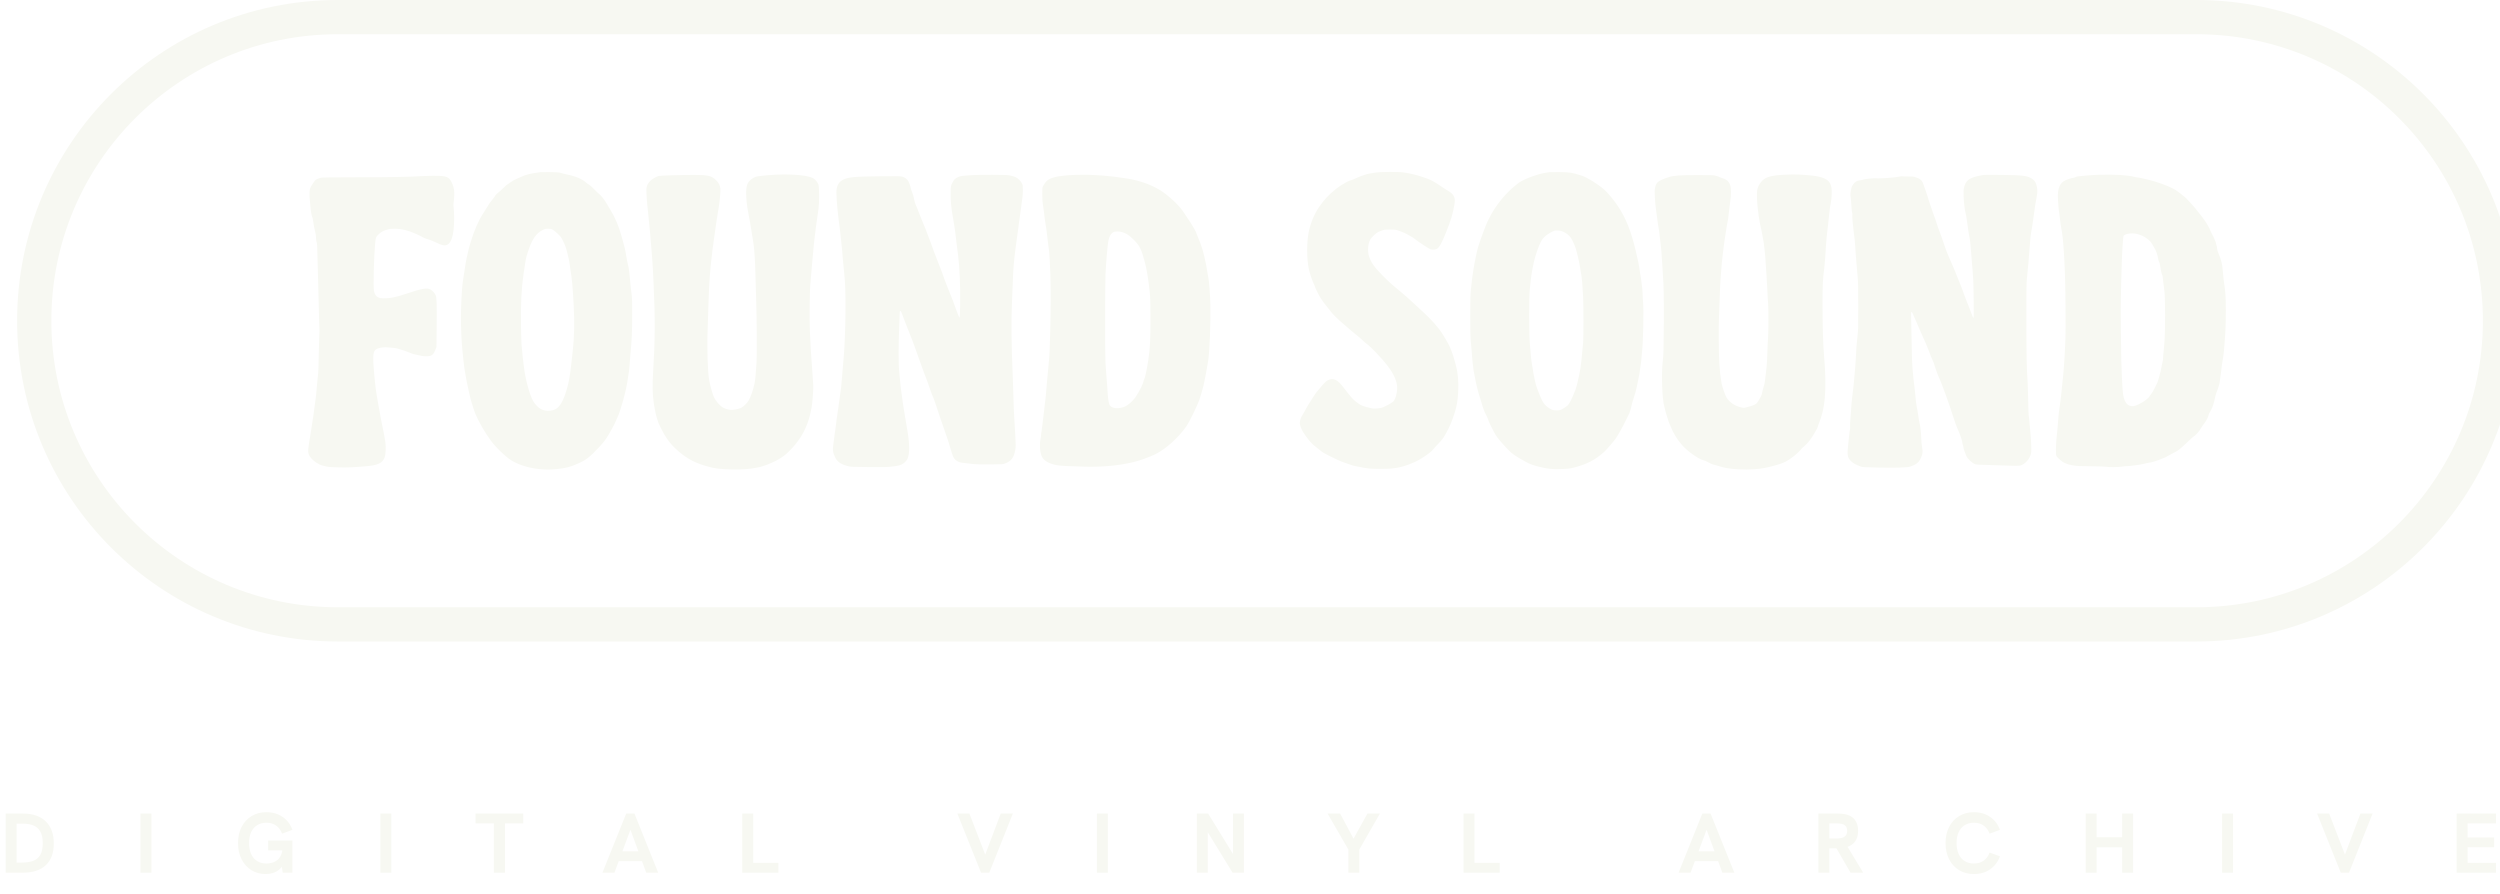
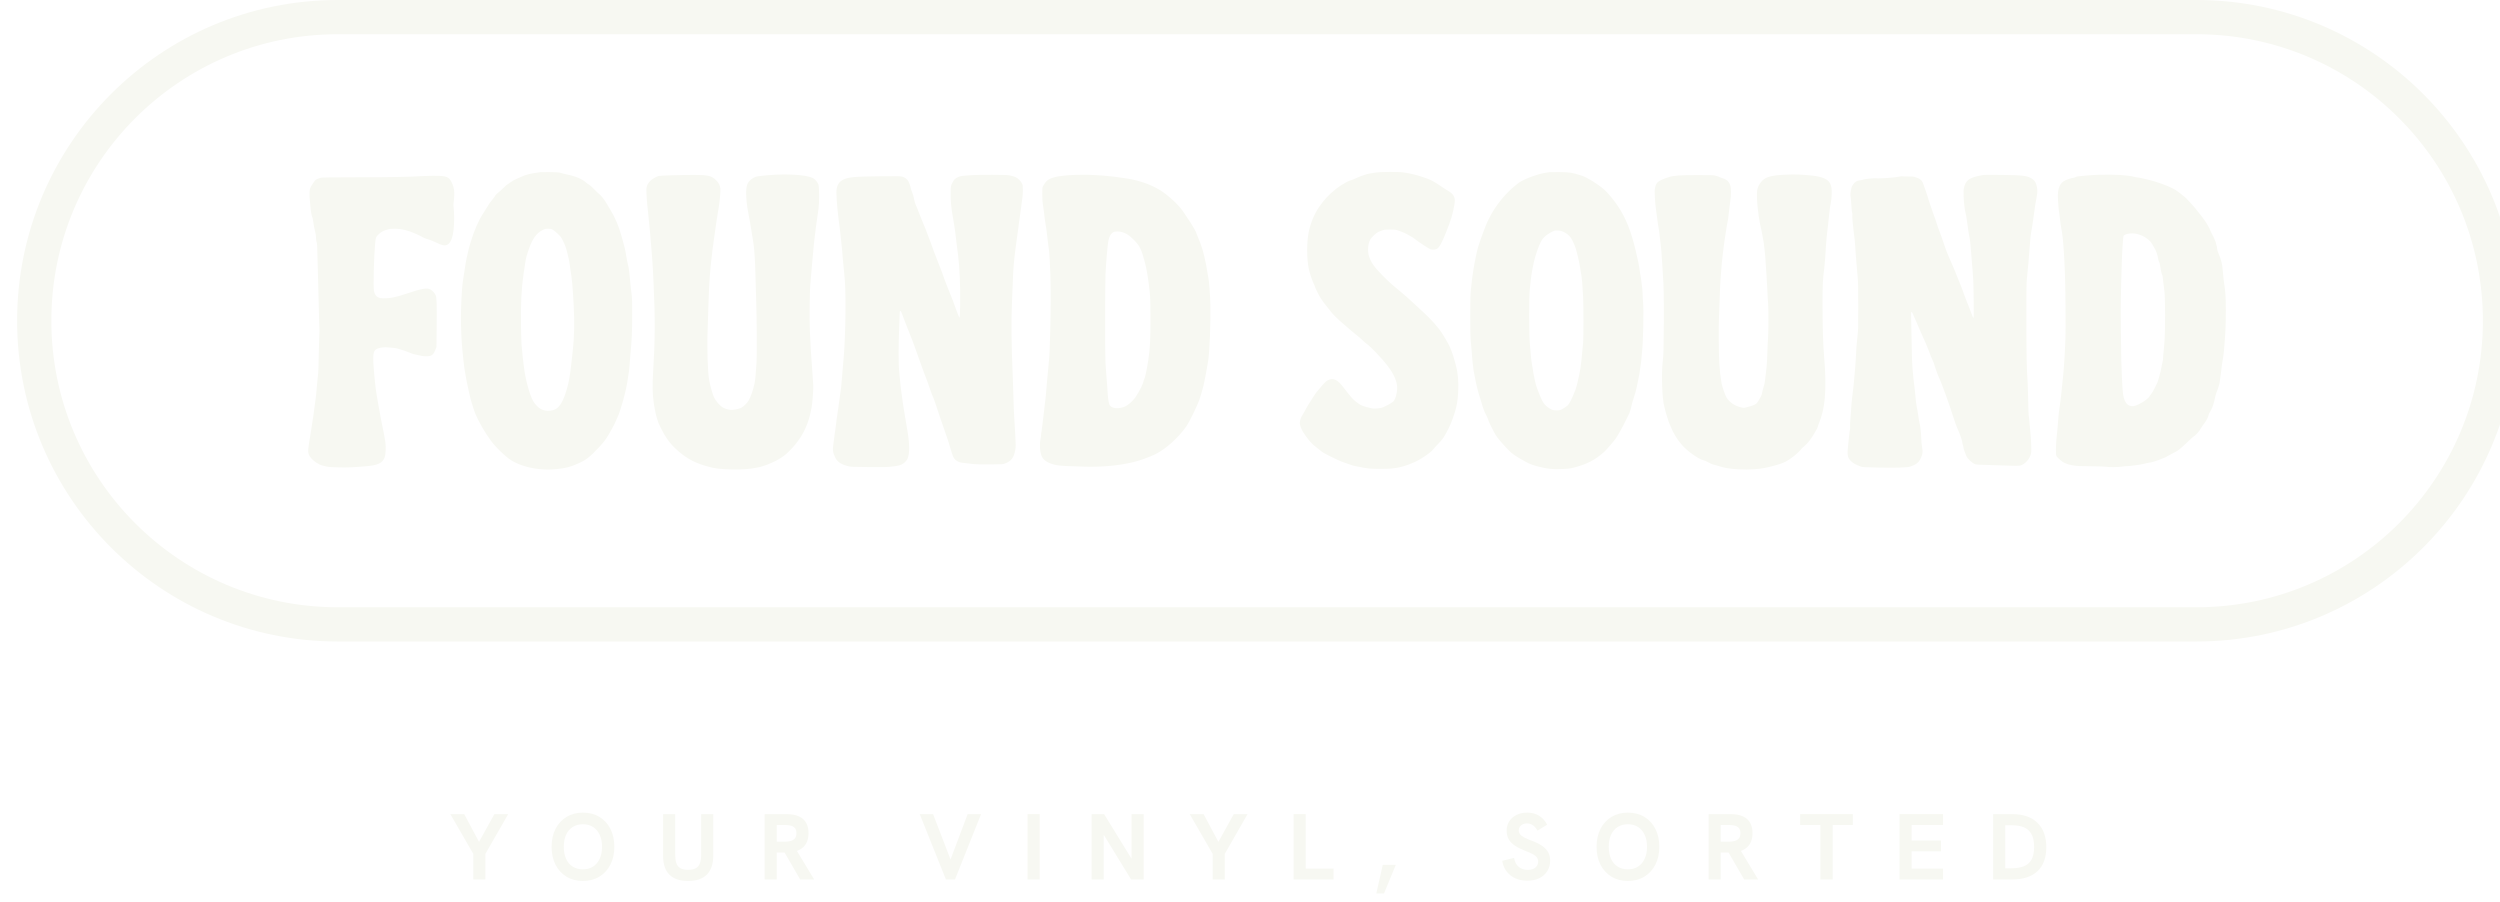
- <svg xmlns="http://www.w3.org/2000/svg" viewBox="0 0 839.82 300.00" role="img" aria-label="Found Sound">
+ <svg xmlns="http://www.w3.org/2000/svg" viewBox="0 0 839.82 303.00" role="img" aria-label="Found Sound">
  <rect x="11.500" y="5.750" width="828.320" height="204.000" rx="102.000" fill="none" stroke="#F7F8F2" stroke-width="11.500" />
  <g fill="#F7F8F2">
    <g transform="translate(103.500,57.750)">
      <g transform="scale(0.116414)">
        <g transform="translate(0,859) scale(0.1,-0.1)">
          <path d="M6705 8584 c-319 -47 -394 -65 -540 -129 -16 -7 -73 -32 -125 -55 -52 -22 -111 -51 -130 -64 -150 -97 -194 -129 -255 -191 -64 -64 -121 -114 -213 -190 -18 -15 -41 -44 -51 -64 -11 -20 -36 -56 -58 -81 -72 -84 -121 -153 -183 -261 -24 -41 -70 -114 -102 -163 -130 -196 -266 -511 -358 -826 -12 -41 -30 -102 -40 -135 -10 -33 -27 -105 -39 -160 -12 -55 -28 -129 -37 -165 -9 -36 -23 -107 -30 -159 -7 -52 -15 -104 -18 -115 -5 -23 -49 -308 -65 -426 -25 -181 -51 -700 -51 -1005 0 -311 17 -706 41 -935 11 -107 24 -238 29 -291 14 -157 40 -330 91 -599 19 -100 29 -145 80 -375 21 -99 61 -246 78 -295 5 -14 21 -65 36 -115 38 -126 69 -202 135 -335 146 -292 334 -582 491 -758 108 -122 290 -294 394 -372 210 -157 544 -272 889 -305 199 -19 290 -19 497 0 250 23 389 58 613 157 233 102 343 187 605 467 138 148 193 219 281 365 74 123 193 347 205 386 4 14 21 52 37 85 38 79 71 163 98 255 12 41 29 95 37 120 30 94 62 209 87 315 15 61 31 126 36 146 15 56 58 305 90 529 5 36 14 135 20 220 6 85 15 200 20 255 42 437 51 644 52 1165 0 316 -4 493 -11 530 -6 30 -18 129 -27 220 -8 91 -19 199 -24 240 -6 41 -14 126 -19 189 -6 63 -15 135 -20 160 -48 208 -51 223 -86 436 -16 97 -36 178 -75 315 -10 36 -30 110 -45 165 -70 262 -189 546 -310 740 -24 39 -69 115 -101 170 -78 136 -166 251 -232 305 -31 25 -72 62 -91 84 -76 82 -184 181 -211 192 -15 7 -45 28 -66 47 -125 112 -318 195 -565 242 -45 8 -86 18 -92 22 -6 3 -45 15 -86 25 -62 16 -121 20 -316 23 -132 2 -253 1 -270 -1z m352 -1660 c28 -15 94 -68 146 -118 87 -83 100 -101 152 -206 65 -131 92 -209 129 -365 15 -61 33 -137 41 -170 7 -33 17 -87 20 -120 3 -33 12 -98 20 -145 50 -293 70 -513 100 -1080 24 -458 15 -926 -25 -1260 -5 -47 -24 -211 -40 -365 -40 -374 -72 -559 -135 -776 -98 -334 -192 -501 -327 -577 -78 -43 -218 -60 -307 -37 -36 9 -87 28 -115 42 -76 39 -183 153 -232 248 -102 196 -221 646 -254 956 -7 63 -14 117 -16 121 -5 8 -38 332 -55 538 -5 63 -12 307 -16 542 -9 628 13 1075 72 1478 14 91 34 230 46 310 23 157 43 236 113 435 101 287 219 450 385 533 77 39 89 42 165 42 67 0 89 -4 133 -26z M13485 8510 c-93 -4 -206 -12 -250 -18 -44 -6 -120 -14 -170 -18 -124 -9 -189 -31 -273 -94 -115 -86 -152 -186 -152 -413 0 -119 29 -409 50 -492 21 -88 112 -613 136 -790 7 -55 18 -120 24 -145 5 -25 14 -103 20 -175 5 -71 14 -186 19 -255 6 -69 15 -312 21 -540 6 -228 15 -539 20 -690 18 -508 24 -1547 11 -1775 -18 -304 -39 -529 -56 -610 -46 -207 -105 -379 -169 -495 -39 -72 -148 -180 -212 -213 -58 -29 -151 -53 -247 -63 -79 -8 -183 14 -270 58 -98 49 -229 199 -282 323 -41 98 -97 295 -129 460 -46 236 -69 959 -46 1490 5 127 14 415 20 640 6 226 15 469 20 540 5 72 14 216 20 320 9 162 32 387 80 795 6 47 17 128 25 180 8 52 23 163 34 245 36 271 40 299 60 420 11 66 27 165 35 220 9 55 23 141 31 190 25 154 48 423 43 496 -7 97 -51 181 -136 260 -126 118 -233 143 -622 142 -398 0 -991 -18 -1028 -31 -82 -27 -181 -86 -234 -137 -78 -76 -112 -148 -116 -246 -5 -87 21 -450 43 -614 8 -60 19 -173 25 -250 6 -77 15 -169 20 -205 6 -36 14 -123 19 -195 15 -205 40 -506 56 -680 8 -88 19 -257 25 -375 6 -118 15 -307 20 -420 47 -953 43 -1648 -15 -2555 -23 -363 -17 -618 19 -870 33 -222 75 -412 117 -520 10 -28 19 -54 19 -58 0 -13 124 -260 165 -327 101 -167 188 -281 302 -391 171 -167 354 -299 531 -385 98 -48 284 -118 357 -135 22 -5 60 -16 85 -24 163 -51 371 -76 691 -82 264 -5 533 14 675 48 45 10 90 19 100 19 11 0 60 14 109 31 50 16 108 36 130 44 22 7 67 27 100 43 33 16 70 33 83 37 43 13 216 115 292 172 92 69 221 198 324 322 255 311 397 632 476 1079 25 144 53 524 47 636 -11 194 -28 446 -37 541 -17 168 -45 654 -61 1030 -6 143 -9 454 -6 725 5 401 10 519 32 760 14 157 32 368 40 470 9 102 22 248 30 325 7 77 17 176 20 220 3 44 12 123 20 175 8 52 16 124 20 160 3 36 12 115 21 175 38 279 56 408 72 510 25 160 24 615 -1 697 -18 60 -95 156 -146 182 -113 59 -294 92 -581 106 -210 10 -255 10 -515 0z M19200 8499 c-324 -19 -378 -26 -443 -57 -90 -42 -120 -72 -168 -170 -43 -87 -43 -87 -47 -240 -7 -254 15 -494 73 -802 13 -69 28 -161 34 -205 6 -44 18 -129 27 -190 8 -60 22 -175 30 -255 8 -80 16 -151 19 -158 3 -7 16 -104 29 -215 47 -386 69 -894 62 -1426 -3 -211 -9 -387 -12 -390 -13 -12 -41 49 -107 233 -38 105 -77 214 -87 241 -38 102 -174 441 -190 475 -10 19 -37 91 -60 160 -46 136 -53 156 -172 460 -136 347 -145 372 -176 465 -17 50 -42 119 -57 155 -15 36 -44 112 -65 170 -52 144 -106 280 -124 315 -8 17 -34 80 -57 140 -43 113 -80 206 -105 262 -8 17 -14 36 -14 42 0 6 -15 42 -34 79 -32 65 -67 179 -81 272 -4 25 -25 89 -46 144 -22 54 -39 106 -39 116 0 32 -47 165 -72 206 -40 62 -91 101 -163 123 -64 20 -83 20 -638 15 -749 -7 -923 -23 -1072 -96 -110 -55 -169 -136 -191 -261 -12 -71 -12 -114 1 -337 9 -140 30 -363 47 -495 17 -132 36 -287 44 -345 7 -58 22 -195 33 -305 11 -110 25 -238 30 -285 6 -47 15 -161 21 -255 6 -93 16 -195 21 -225 5 -30 14 -113 19 -185 5 -71 14 -182 20 -245 17 -192 23 -812 11 -1230 -14 -532 -30 -829 -66 -1195 -8 -82 -21 -244 -30 -360 -8 -115 -19 -239 -24 -275 -5 -36 -21 -150 -35 -255 -14 -104 -32 -235 -40 -290 -50 -340 -74 -515 -86 -629 -6 -54 -13 -102 -15 -106 -3 -5 -10 -55 -16 -112 -5 -56 -19 -159 -30 -228 -29 -176 -17 -265 54 -406 63 -125 167 -193 372 -246 75 -20 115 -21 593 -25 480 -4 525 -3 690 17 183 22 242 39 313 90 43 31 91 84 112 125 68 133 68 428 1 815 -8 47 -21 126 -29 175 -8 50 -25 153 -39 230 -14 77 -30 174 -35 215 -6 41 -22 147 -36 235 -14 88 -32 221 -40 295 -8 74 -17 149 -20 165 -3 17 -17 151 -30 299 -21 229 -25 324 -25 640 0 204 7 515 15 691 8 176 15 361 15 412 0 127 26 137 66 24 25 -69 63 -172 79 -211 7 -19 42 -107 76 -195 34 -88 73 -187 87 -220 36 -85 107 -272 147 -390 19 -55 46 -131 61 -170 14 -38 32 -88 39 -110 8 -22 26 -71 40 -110 14 -38 42 -117 62 -175 20 -58 49 -136 65 -175 16 -38 33 -81 38 -95 5 -14 27 -77 51 -140 23 -63 59 -164 79 -225 36 -106 51 -143 90 -230 10 -22 37 -98 60 -170 59 -184 207 -619 280 -825 34 -96 68 -195 76 -220 7 -25 20 -65 28 -90 7 -25 23 -76 34 -115 78 -263 92 -296 152 -354 22 -21 65 -48 97 -60 55 -21 91 -26 428 -62 80 -8 240 -12 479 -10 351 3 361 3 423 26 188 71 260 167 300 400 16 94 15 119 -1 430 -9 182 -23 418 -31 525 -8 107 -17 330 -20 495 -3 165 -13 449 -20 630 -42 944 -48 1645 -22 2220 9 187 19 439 23 560 8 312 33 607 77 940 9 66 24 176 33 245 17 138 28 213 72 530 17 118 33 240 37 270 3 30 12 98 20 150 42 283 49 357 50 490 0 139 -1 147 -28 202 -33 67 -117 148 -185 179 -26 11 -87 30 -137 42 -84 19 -120 21 -510 23 -231 1 -485 -2 -565 -7z M22110 8503 c-196 -5 -450 -33 -550 -60 -201 -54 -265 -103 -353 -266 -21 -40 -22 -53 -21 -242 1 -141 6 -224 17 -280 9 -44 21 -129 27 -190 13 -131 35 -300 55 -410 17 -90 42 -283 55 -425 6 -52 14 -122 19 -155 5 -33 12 -78 15 -100 16 -108 38 -465 46 -770 13 -474 12 -921 -5 -1620 -13 -560 -21 -713 -46 -940 -5 -49 -14 -144 -19 -210 -6 -66 -17 -185 -25 -265 -7 -80 -17 -185 -20 -235 -7 -117 -31 -350 -51 -494 -23 -178 -54 -436 -64 -546 -5 -55 -16 -136 -24 -180 -9 -44 -16 -99 -16 -123 0 -24 -7 -78 -16 -120 -33 -158 -14 -391 42 -502 57 -115 202 -198 416 -240 108 -22 350 -35 838 -46 510 -11 965 32 1384 132 185 44 467 145 627 224 310 153 661 468 904 810 79 112 307 578 376 770 28 76 105 344 117 405 6 28 22 104 36 170 22 104 41 207 97 535 43 257 77 1101 65 1646 -5 248 -43 735 -61 782 -3 7 -9 43 -15 80 -53 349 -135 699 -205 872 -15 36 -41 106 -60 155 -18 50 -40 104 -49 120 -9 17 -16 36 -16 43 0 20 -88 180 -165 297 -207 318 -250 378 -333 471 -143 161 -343 334 -515 448 -88 58 -277 153 -397 199 -179 69 -431 136 -565 152 -27 3 -88 12 -135 20 -134 23 -392 54 -545 66 -356 27 -520 31 -865 22z m1392 -1654 c103 -35 170 -74 258 -156 206 -188 267 -289 345 -568 8 -27 26 -90 40 -140 39 -139 83 -382 115 -640 43 -349 44 -356 47 -880 5 -666 -11 -986 -63 -1310 -52 -323 -89 -494 -120 -553 -7 -15 -14 -35 -14 -45 0 -17 -31 -99 -72 -187 -31 -66 -137 -249 -172 -295 -77 -104 -207 -217 -291 -254 -159 -70 -345 -65 -421 11 -28 28 -37 48 -53 123 -11 50 -22 149 -26 220 -3 72 -13 202 -20 290 -8 88 -19 232 -25 320 -6 88 -15 223 -21 300 -14 181 -13 2262 1 2550 12 233 28 471 35 525 3 19 12 114 19 210 24 292 64 409 165 477 47 32 183 33 273 2z M3285 8469 c-297 -22 -852 -32 -1825 -34 -756 -1 -1074 -5 -1095 -13 -16 -6 -50 -18 -74 -27 -24 -9 -52 -20 -62 -26 -33 -17 -156 -201 -173 -258 -18 -63 -21 -201 -6 -330 6 -47 14 -144 19 -216 9 -118 36 -258 59 -302 5 -10 12 -47 16 -83 10 -91 43 -263 65 -340 12 -41 19 -95 19 -145 0 -53 6 -95 17 -125 15 -39 19 -102 26 -455 4 -225 13 -540 19 -700 6 -159 15 -515 20 -790 5 -275 13 -517 16 -539 4 -21 2 -138 -5 -260 -6 -121 -13 -390 -16 -596 -2 -206 -9 -404 -14 -440 -6 -36 -19 -175 -31 -310 -28 -331 -37 -425 -50 -490 -6 -30 -17 -113 -25 -185 -8 -71 -21 -175 -30 -230 -26 -165 -43 -273 -65 -420 -12 -77 -27 -176 -35 -220 -20 -111 -45 -278 -52 -352 -10 -104 19 -184 96 -266 49 -53 157 -137 177 -137 6 0 17 -6 23 -14 17 -20 112 -52 226 -76 82 -17 148 -22 365 -27 260 -5 377 0 768 32 361 30 486 89 553 263 27 72 38 292 20 428 -12 88 -66 375 -96 509 -9 39 -23 108 -31 155 -26 153 -52 294 -63 345 -6 28 -20 106 -31 175 -12 69 -27 161 -35 205 -8 44 -19 123 -25 175 -6 52 -15 129 -20 170 -5 41 -14 136 -20 210 -6 74 -15 182 -20 240 -6 58 -10 164 -10 235 1 160 20 222 85 267 47 33 165 58 270 58 71 0 321 -26 336 -35 4 -3 40 -14 81 -25 88 -23 159 -48 253 -87 96 -41 158 -60 240 -73 39 -7 93 -18 120 -26 66 -19 222 -20 266 -1 65 27 96 63 135 160 l38 92 6 540 c7 701 1 894 -28 956 -28 61 -94 133 -149 165 -96 57 -252 30 -693 -119 -204 -68 -242 -79 -394 -111 -107 -23 -286 -31 -360 -17 -102 19 -161 85 -186 209 -23 114 -1 996 35 1375 16 169 23 185 112 267 66 61 128 94 236 126 67 20 102 24 213 24 196 0 401 -49 609 -145 133 -61 152 -70 209 -103 33 -18 94 -42 135 -54 42 -11 93 -29 113 -39 21 -11 42 -19 48 -19 6 0 51 -20 100 -45 100 -49 177 -75 227 -75 186 0 278 262 277 785 0 116 -6 248 -13 295 -9 66 -10 103 -1 165 19 131 23 293 10 370 -17 98 -60 208 -110 276 -72 99 -160 119 -500 117 -118 -1 -260 -5 -315 -9z" />
        </g>
      </g>
      <g transform="translate(333.143,0) scale(0.117647)">
        <g transform="translate(0,850) scale(0.1,-0.1)">
          <path d="M2120 8474 c-85 -12 -180 -30 -210 -39 -141 -43 -210 -69 -306 -115 -56 -27 -122 -54 -146 -59 -43 -10 -169 -71 -199 -97 -8 -8 -19 -14 -24 -14 -12 0 -144 -88 -200 -134 -221 -179 -333 -300 -484 -518 -135 -194 -246 -462 -296 -710 -62 -311 -60 -774 4 -1068 24 -111 95 -325 138 -412 18 -38 33 -71 33 -75 0 -17 54 -139 85 -192 19 -33 35 -63 35 -68 0 -9 93 -152 130 -201 11 -15 60 -76 108 -136 48 -60 97 -122 110 -140 32 -44 183 -197 239 -243 26 -21 115 -98 198 -172 82 -73 206 -177 275 -231 69 -54 152 -126 185 -160 33 -34 85 -79 116 -100 105 -73 442 -425 587 -616 190 -247 282 -458 282 -643 0 -152 -53 -333 -114 -390 -49 -45 -266 -161 -328 -176 -89 -20 -224 -28 -278 -17 -262 57 -322 83 -463 195 -87 69 -148 140 -356 411 -168 219 -290 274 -438 198 -46 -24 -80 -53 -140 -121 -184 -211 -196 -226 -294 -381 -37 -58 -90 -141 -118 -185 -28 -44 -73 -123 -99 -175 -27 -52 -63 -115 -80 -139 -39 -53 -72 -155 -72 -221 0 -61 37 -162 92 -255 96 -158 249 -343 332 -400 24 -16 87 -66 139 -111 83 -70 125 -95 319 -192 123 -61 266 -127 318 -147 144 -54 360 -125 382 -125 11 0 58 -9 106 -20 214 -48 337 -60 608 -60 143 1 288 5 324 10 36 5 99 14 140 20 208 30 495 137 690 255 179 108 321 217 366 280 16 22 74 87 130 145 123 128 144 157 220 290 110 195 183 367 263 625 53 172 78 319 92 555 18 286 -5 555 -65 780 -70 258 -83 299 -132 425 -50 131 -101 227 -244 458 -119 191 -323 423 -569 646 -47 42 -155 141 -240 221 -188 176 -287 263 -407 361 -229 187 -331 279 -495 445 -247 251 -335 375 -394 558 -47 147 -29 363 41 482 32 54 160 177 215 204 22 12 75 34 118 48 69 25 89 27 226 27 132 0 159 -3 220 -24 149 -50 228 -85 331 -147 59 -35 110 -64 112 -64 2 0 22 -15 45 -34 104 -83 398 -278 446 -294 50 -18 130 -14 177 7 73 33 147 164 277 492 137 347 181 493 228 757 24 140 22 188 -15 260 -31 62 -80 105 -191 170 -50 29 -148 93 -220 143 -127 87 -264 162 -355 191 -25 8 -85 29 -135 46 -155 53 -345 100 -495 121 -123 18 -189 21 -435 20 -248 -1 -313 -5 -445 -25z M7135 8494 c-126 -18 -231 -38 -290 -55 -284 -84 -508 -181 -621 -271 -125 -100 -156 -126 -229 -196 -170 -163 -317 -343 -451 -552 -74 -114 -202 -362 -231 -445 -12 -33 -40 -107 -63 -165 -37 -92 -91 -247 -159 -455 -11 -33 -27 -96 -36 -140 -10 -44 -26 -120 -36 -170 -26 -122 -57 -294 -69 -385 -6 -41 -17 -118 -25 -170 -8 -52 -25 -196 -37 -320 -19 -203 -21 -282 -21 -800 0 -366 4 -609 12 -670 6 -52 15 -160 21 -240 5 -80 14 -192 20 -250 6 -58 14 -152 20 -210 5 -58 16 -139 24 -180 37 -190 49 -250 61 -315 20 -110 81 -342 122 -460 14 -38 30 -92 37 -120 37 -139 89 -284 121 -335 26 -41 85 -181 85 -202 0 -11 109 -233 148 -303 9 -16 35 -61 56 -100 39 -69 186 -242 361 -424 111 -115 226 -193 508 -345 100 -54 173 -82 299 -117 282 -78 474 -98 771 -81 174 10 206 15 337 51 350 96 568 212 821 437 57 51 243 265 320 368 63 85 199 328 303 541 49 99 92 187 96 195 13 28 60 187 60 207 0 11 9 48 20 84 109 343 103 322 160 599 56 274 59 287 65 360 4 36 13 99 20 140 8 41 17 120 20 175 4 55 11 134 16 175 34 270 53 1245 29 1450 -5 47 -10 130 -10 185 -1 55 -5 132 -10 170 -5 39 -16 131 -25 205 -8 74 -18 142 -21 150 -3 8 -11 57 -19 110 -36 248 -54 340 -126 640 -133 555 -272 905 -497 1250 -112 171 -299 398 -403 488 -182 158 -486 346 -639 395 -272 88 -339 99 -635 102 -137 2 -263 1 -280 -1z m381 -1699 c93 -44 169 -102 214 -163 69 -95 158 -310 181 -437 5 -27 21 -90 35 -140 14 -49 39 -173 55 -275 17 -102 37 -225 45 -275 13 -83 20 -170 44 -590 12 -202 12 -1166 0 -1285 -16 -162 -39 -400 -49 -513 -14 -144 -38 -304 -61 -402 -10 -44 -33 -145 -50 -225 -18 -80 -45 -176 -60 -215 -77 -192 -121 -290 -165 -363 -44 -73 -55 -85 -141 -141 -108 -72 -134 -81 -229 -81 -92 0 -136 13 -215 64 -133 86 -187 164 -283 404 -110 271 -137 388 -221 932 -8 52 -18 145 -21 205 -4 61 -13 171 -22 245 -30 266 -33 1417 -4 1625 6 44 16 136 21 204 16 192 85 558 135 716 13 39 30 95 40 125 39 125 105 281 147 346 68 106 214 212 368 268 8 3 51 4 96 2 61 -3 94 -10 140 -31z M13820 8419 c-265 -11 -442 -48 -542 -111 -108 -68 -196 -202 -219 -335 -12 -71 -7 -300 11 -463 21 -196 50 -399 64 -455 9 -32 16 -69 16 -80 0 -12 6 -41 14 -66 8 -24 26 -111 40 -194 14 -82 33 -188 42 -234 8 -46 19 -134 24 -195 6 -61 14 -151 20 -201 5 -49 12 -155 15 -235 4 -80 13 -215 21 -300 7 -85 18 -274 24 -420 5 -146 15 -312 21 -370 14 -135 13 -850 -1 -1000 -6 -63 -15 -252 -19 -420 -5 -168 -16 -361 -25 -430 -8 -69 -20 -170 -26 -225 -18 -169 -29 -238 -50 -300 -23 -71 -60 -218 -60 -241 0 -18 -89 -179 -129 -232 -39 -53 -100 -80 -304 -133 -74 -20 -80 -20 -150 -4 -184 41 -328 137 -421 280 -38 58 -129 320 -144 415 -37 228 -47 310 -64 565 -16 252 -22 1067 -9 1315 6 113 16 367 21 565 6 198 15 412 21 475 5 63 14 183 19 265 18 293 83 823 140 1160 11 61 22 135 26 165 4 30 11 66 16 80 10 27 27 153 58 445 11 105 25 210 31 235 6 24 10 105 10 180 1 148 -15 217 -68 292 -29 43 -105 90 -173 108 -25 7 -63 21 -85 33 -22 11 -71 28 -110 38 -63 17 -116 19 -505 19 -520 0 -696 -13 -840 -61 -298 -99 -356 -145 -386 -301 -14 -73 -15 -109 -5 -288 7 -113 19 -248 27 -300 14 -94 31 -218 59 -441 8 -64 18 -127 23 -140 5 -13 12 -62 16 -109 4 -47 13 -130 21 -185 27 -185 55 -508 65 -735 5 -124 14 -273 20 -332 20 -203 28 -675 24 -1323 -4 -744 -9 -929 -29 -1087 -46 -357 -20 -1113 45 -1317 11 -35 20 -71 20 -79 0 -9 9 -43 19 -76 10 -34 29 -95 41 -136 31 -103 69 -212 80 -225 4 -5 19 -39 33 -75 26 -68 61 -138 102 -205 13 -22 31 -52 40 -67 31 -56 98 -146 172 -231 147 -170 468 -398 608 -430 33 -8 83 -28 111 -45 75 -44 142 -73 204 -87 30 -7 69 -18 85 -23 61 -21 172 -51 245 -66 179 -37 533 -54 785 -37 232 15 372 41 640 117 234 67 309 104 495 245 80 60 230 203 230 219 0 5 31 34 70 65 121 97 223 234 367 493 17 31 32 65 32 76 1 10 12 44 25 75 94 220 154 475 176 741 29 353 22 722 -24 1255 -25 290 -38 736 -40 1360 -1 619 6 781 49 1095 14 102 38 424 50 665 5 110 19 246 60 590 9 72 20 175 25 230 18 184 41 349 56 405 9 31 18 122 21 210 6 163 -4 233 -44 318 -59 124 -227 197 -523 228 -323 33 -479 38 -800 23z M22845 8419 c-143 -5 -303 -14 -355 -20 -52 -6 -140 -15 -195 -18 -75 -5 -111 -12 -143 -29 -23 -12 -54 -22 -68 -22 -37 0 -155 -37 -224 -71 -83 -40 -125 -81 -161 -157 -49 -104 -62 -210 -49 -417 13 -205 27 -346 39 -394 5 -20 12 -76 16 -126 6 -84 23 -200 60 -405 31 -165 65 -666 84 -1215 16 -466 23 -1577 12 -1815 -6 -118 -16 -325 -21 -460 -6 -135 -18 -312 -26 -395 -8 -82 -19 -199 -25 -260 -5 -60 -11 -121 -14 -135 -2 -14 -12 -104 -20 -200 -16 -181 -44 -405 -70 -570 -9 -52 -20 -156 -25 -230 -10 -155 -34 -413 -55 -608 -8 -74 -15 -208 -15 -298 0 -161 1 -165 26 -204 28 -42 166 -157 212 -176 103 -44 137 -54 217 -68 157 -26 192 -28 570 -32 214 -1 387 -7 410 -13 60 -16 346 -13 450 4 50 8 122 15 160 15 39 0 89 5 112 10 23 5 90 14 150 19 59 6 153 22 208 37 55 14 116 28 135 29 81 7 240 57 385 120 17 7 45 18 63 24 18 6 70 33 115 60 45 27 121 67 168 90 105 50 171 102 366 289 84 80 160 151 171 156 65 37 178 160 218 238 20 38 70 113 113 166 44 56 99 162 107 207 3 22 21 65 39 95 66 110 87 166 126 318 21 86 39 162 39 170 0 8 11 40 24 71 50 121 95 271 96 321 0 19 7 71 15 115 9 44 20 130 25 190 12 126 20 182 50 350 11 66 25 176 30 245 5 69 14 179 19 245 23 263 33 546 32 875 -1 424 -7 508 -61 875 -5 33 -16 146 -25 252 -10 129 -22 211 -35 249 -11 31 -20 64 -20 73 0 9 -16 55 -36 101 -50 118 -74 195 -74 240 0 21 -7 54 -15 73 -8 20 -15 47 -15 60 0 12 -9 40 -20 62 -11 21 -25 54 -31 74 -6 20 -15 41 -19 46 -12 15 -100 190 -100 199 0 20 -84 172 -140 251 -90 129 -108 152 -170 225 -31 36 -64 78 -74 94 -10 16 -31 43 -47 60 -15 17 -74 83 -131 147 -92 105 -152 161 -236 224 -15 11 -59 45 -97 76 -106 84 -234 148 -480 239 -142 52 -296 98 -420 125 -44 10 -116 26 -159 36 -44 11 -93 19 -108 19 -16 0 -63 9 -106 20 -191 49 -560 71 -977 59z m1113 -1705 c121 -37 241 -109 325 -198 28 -29 72 -101 143 -231 37 -68 67 -166 84 -273 5 -29 16 -65 25 -79 9 -14 21 -49 25 -77 5 -28 16 -95 25 -150 9 -54 23 -113 32 -130 17 -32 24 -76 43 -261 6 -60 18 -162 28 -225 25 -166 25 -1180 1 -1440 -10 -96 -17 -188 -17 -205 1 -16 -4 -64 -10 -105 -6 -41 -12 -104 -12 -140 0 -36 -5 -81 -10 -100 -6 -19 -17 -71 -25 -115 -34 -184 -33 -180 -91 -385 -15 -52 -30 -102 -35 -110 -4 -8 -37 -76 -73 -150 -38 -80 -84 -157 -110 -188 -25 -30 -46 -57 -46 -62 0 -15 -79 -88 -141 -131 -99 -68 -247 -138 -305 -145 -119 -15 -201 35 -256 153 -50 111 -63 208 -84 668 -19 424 -20 450 -29 1340 -8 708 -5 910 25 1928 11 354 38 756 53 775 22 28 94 55 167 62 102 10 170 3 268 -26z M19540 8414 c-132 -18 -258 -48 -335 -79 -138 -56 -197 -124 -236 -272 -18 -70 -20 -97 -15 -248 7 -194 28 -374 56 -490 11 -45 25 -114 30 -155 34 -252 42 -307 59 -420 11 -69 24 -138 30 -155 5 -16 14 -95 21 -175 6 -80 15 -188 20 -240 5 -52 14 -169 20 -260 6 -91 15 -199 21 -240 5 -41 14 -167 19 -280 11 -239 19 -1070 10 -1070 -12 0 -44 66 -75 159 -18 53 -52 141 -75 196 -23 55 -58 143 -77 195 -20 52 -47 124 -60 160 -14 36 -31 85 -39 110 -8 25 -18 54 -24 65 -5 11 -34 81 -64 155 -30 74 -69 171 -86 215 -18 44 -40 100 -50 125 -10 25 -57 135 -106 245 -127 291 -130 299 -270 715 -31 90 -64 180 -74 200 -10 19 -32 84 -49 143 -17 60 -38 125 -47 145 -23 54 -90 242 -125 352 -17 52 -36 109 -43 125 -7 17 -17 46 -21 65 -11 55 -145 450 -167 495 -40 80 -85 113 -209 154 -58 19 -86 22 -205 20 -77 -2 -153 1 -171 5 -20 5 -51 2 -85 -8 -91 -26 -565 -61 -662 -48 -61 7 -316 -18 -356 -35 -19 -9 -67 -19 -106 -23 -88 -8 -145 -44 -201 -128 -32 -47 -43 -77 -57 -154 -11 -55 -16 -116 -13 -144 3 -27 10 -92 16 -144 6 -52 13 -148 16 -214 3 -65 10 -127 16 -139 7 -11 9 -43 6 -72 -6 -55 11 -258 37 -460 31 -232 36 -281 46 -450 6 -93 15 -222 20 -285 6 -63 14 -171 20 -240 5 -69 18 -208 27 -310 15 -155 18 -294 18 -865 0 -646 -1 -689 -22 -855 -22 -167 -38 -390 -49 -660 -2 -69 -9 -161 -14 -205 -5 -44 -14 -147 -20 -230 -13 -179 -45 -483 -65 -615 -14 -96 -32 -308 -40 -480 -2 -52 -9 -142 -16 -200 -6 -58 -9 -138 -6 -179 3 -44 1 -83 -5 -94 -5 -10 -16 -89 -24 -176 -8 -86 -19 -190 -24 -231 -6 -41 -13 -127 -17 -191 -7 -139 7 -196 65 -265 45 -55 131 -116 203 -144 30 -12 77 -31 104 -42 46 -19 82 -21 498 -30 504 -10 828 -1 912 27 164 55 238 108 292 212 68 131 79 213 49 355 -9 44 -19 151 -22 245 -6 182 -26 356 -51 443 -8 30 -23 118 -33 195 -10 77 -28 181 -39 230 -20 93 -29 165 -56 465 -9 96 -23 213 -30 260 -8 47 -17 130 -20 185 -4 55 -13 156 -21 225 -10 84 -18 325 -24 738 -5 337 -12 663 -15 725 -10 175 14 183 74 27 18 -47 37 -90 41 -95 5 -6 23 -46 41 -90 17 -43 35 -86 40 -94 4 -9 29 -65 54 -126 61 -143 84 -196 96 -218 22 -42 103 -229 130 -302 16 -44 36 -94 44 -112 8 -17 15 -35 15 -40 0 -11 52 -135 89 -213 17 -36 31 -72 31 -80 0 -8 14 -53 31 -100 16 -47 42 -118 56 -158 13 -41 43 -113 65 -160 22 -48 45 -103 52 -122 7 -19 30 -80 51 -135 21 -55 46 -122 56 -150 10 -27 30 -81 44 -120 14 -38 32 -90 40 -115 8 -25 26 -76 41 -115 14 -38 32 -90 39 -115 7 -25 35 -110 62 -190 28 -80 62 -183 77 -229 15 -46 46 -122 68 -170 58 -122 128 -334 128 -385 0 -13 7 -40 15 -59 8 -20 15 -50 15 -67 0 -25 32 -121 81 -240 34 -83 174 -211 259 -238 32 -10 124 -15 325 -19 154 -3 352 -9 440 -14 88 -5 239 -9 336 -10 172 -1 176 0 234 27 133 63 246 222 260 364 8 75 -10 475 -25 565 -5 33 -17 154 -25 269 -8 114 -18 213 -23 220 -4 6 -10 189 -14 406 -4 217 -11 463 -17 545 -26 380 -34 738 -35 1730 -1 761 2 1083 11 1170 35 347 63 659 73 815 17 270 41 512 61 598 13 60 46 278 64 422 24 199 65 459 91 583 19 91 17 175 -4 272 -22 96 -56 153 -120 200 -129 95 -270 114 -882 119 -256 3 -481 2 -500 0z" />
        </g>
      </g>
    </g>
  </g>
-   <g fill="#F7F8F2" transform="translate(0.000,293.160)">
-     <g transform="translate(0.000,0) scale(0.0285,-0.0285)">
-       <path d="M67 0V697H270Q444 697 539.0 605.0Q634 513 634 343Q634 177 540.0 88.5Q446 0 269 0ZM196 119H256Q335 119 390.0 139.0Q445 159 474.5 209.0Q504 259 504 348Q504 434 475.5 484.5Q447 535 394.5 556.5Q342 578 268 578H196Z" />
+   <g fill="#F7F8F2" transform="translate(151.152,295.440)">
+     <g transform="translate(0.000,0) scale(0.0315,-0.0315)">
+       <path d="M249 0V273L4 697H152L310 401L474 697H621L378 273V0Z" />
    </g>
-     <g transform="translate(45.281,0) scale(0.0285,-0.0285)">
+     <g transform="translate(32.917,0) scale(0.0315,-0.0315)">
+       <path d="M373 -16Q274 -16 198.5 29.5Q123 75 81.0 157.0Q39 239 39 348Q39 458 81.0 540.0Q123 622 198.5 667.5Q274 713 373 713Q473 713 548.5 667.5Q624 622 666.0 540.0Q708 458 708 348Q708 239 665.5 157.0Q623 75 547.5 29.5Q472 -16 373 -16ZM372 108Q436 108 481.5 137.5Q527 167 552.0 221.0Q577 275 577 348Q577 422 552.0 476.0Q527 530 481.5 559.5Q436 589 372 589Q311 589 264.5 560.0Q218 531 193.5 477.0Q169 423 169 348Q169 274 193.5 220.0Q218 166 264.5 137.0Q311 108 372 108Z" />
+     </g>
+     <g transform="translate(69.678,0) scale(0.0315,-0.0315)">
+       <path d="M328 -16Q196 -16 128.5 51.0Q61 118 61 252V697H190V267Q190 213 201.5 176.5Q213 140 243.5 121.5Q274 103 328 103Q382 103 412.5 121.5Q443 140 455.0 176.5Q467 213 467 266V697H596V257Q596 121 528.0 52.5Q460 -16 328 -16Z" />
+     </g>
+     <g transform="translate(103.603,0) scale(0.0315,-0.0315)">
+       <path d="M67 0V697H297Q382 697 434.0 672.5Q486 648 510.5 602.5Q535 557 535 495Q535 399 480.5 346.5Q426 294 325 288Q302 287 278.0 287.0Q254 287 237 287H196V0ZM446 0 271 302 403 318 595 0ZM196 403H284Q317 403 344.5 410.5Q372 418 389.0 437.5Q406 457 406 493Q406 530 389.0 549.0Q372 568 344.5 574.5Q317 581 284 581H196Z" />
+     </g>
+     <g transform="translate(157.531,0) scale(0.0315,-0.0315)">
+       <path d="M288 0 9 697H151L358 159H317L520 697H663L385 0Z" />
+     </g>
+     <g transform="translate(191.929,0) scale(0.0315,-0.0315)">
      <path d="M67 0V697H196V0Z" />
    </g>
-     <g transform="translate(78.849,0) scale(0.0285,-0.0285)">
-       <path d="M365 -16Q269 -16 196.0 30.0Q123 76 81.0 158.0Q39 240 39 349Q39 458 81.0 539.5Q123 621 198.5 667.0Q274 713 373 713Q484 713 564.5 657.5Q645 602 680 505L558 460Q536 521 488.5 555.0Q441 589 373 589Q311 589 264.5 560.0Q218 531 193.5 477.5Q169 424 169 349Q169 274 193.5 220.0Q218 166 264.5 137.0Q311 108 373 108Q405 108 439.0 117.0Q473 126 501.5 148.5Q530 171 547.5 211.0Q565 251 565 313V353L594 263H394V379H680V0H566L548 113L570 96Q552 59 521.0 34.0Q490 9 450.5 -3.5Q411 -16 365 -16Z" />
+     <g transform="translate(213.444,0) scale(0.0315,-0.0315)">
+       <path d="M67 0V697H200L525 169H493V697H622V0H488L164 529H196V0Z" />
    </g>
-     <g transform="translate(125.869,0) scale(0.0285,-0.0285)">
-       <path d="M67 0V697H196V0Z" />
+     <g transform="translate(248.377,0) scale(0.0315,-0.0315)">
+       <path d="M249 0V273L4 697H152L310 401L474 697H621L378 273V0Z" />
    </g>
-     <g transform="translate(159.437,0) scale(0.0285,-0.0285)">
+     <g transform="translate(281.295,0) scale(0.0315,-0.0315)">
+       <path d="M67 0V697H196V116H493V0Z" />
+     </g>
+     <g transform="translate(310.401,0) scale(0.0315,-0.0315)">
+       <path d="M25 -149 94 156H233L107 -149Z" />
+     </g>
+     <g transform="translate(352.611,0) scale(0.0315,-0.0315)">
+       <path d="M297 -13Q186 -13 114.5 45.0Q43 103 28 199L154 230Q165 166 204.5 134.0Q244 102 302 102Q333 102 357.5 112.5Q382 123 396.5 143.5Q411 164 411 192Q411 218 396.0 237.0Q381 256 350.5 272.0Q320 288 274 305Q208 331 163.5 360.5Q119 390 97.0 429.0Q75 468 75 521Q75 577 102.5 620.0Q130 663 179.5 688.0Q229 713 295 713Q365 713 419.5 680.5Q474 648 507 584L404 521Q383 559 354.5 578.5Q326 598 291 598Q266 598 246.5 588.5Q227 579 215.5 562.5Q204 546 204 524Q204 501 217.5 483.0Q231 465 261.5 448.5Q292 432 341 414Q406 390 449.5 361.0Q493 332 516.0 293.5Q539 255 539 200Q539 138 508.5 89.5Q478 41 424.0 14.0Q370 -13 297 -13Z" />
+     </g>
+     <g transform="translate(383.953,0) scale(0.0315,-0.0315)">
+       <path d="M373 -16Q274 -16 198.5 29.5Q123 75 81.0 157.0Q39 239 39 348Q39 458 81.0 540.0Q123 622 198.5 667.5Q274 713 373 713Q473 713 548.5 667.5Q624 622 666.0 540.0Q708 458 708 348Q708 239 665.5 157.0Q623 75 547.5 29.5Q472 -16 373 -16ZM372 108Q436 108 481.5 137.5Q527 167 552.0 221.0Q577 275 577 348Q577 422 552.0 476.0Q527 530 481.5 559.5Q436 589 372 589Q311 589 264.5 560.0Q218 531 193.5 477.0Q169 423 169 348Q169 274 193.5 220.0Q218 166 264.5 137.0Q311 108 372 108Z" />
+     </g>
+     <g transform="translate(420.714,0) scale(0.0315,-0.0315)">
+       <path d="M67 0V697H297Q382 697 434.0 672.5Q486 648 510.5 602.5Q535 557 535 495Q535 399 480.5 346.5Q426 294 325 288Q302 287 278.0 287.0Q254 287 237 287H196V0ZM446 0 271 302 403 318 595 0ZM196 403H284Q317 403 344.5 410.5Q372 418 389.0 437.5Q406 457 406 493Q406 530 389.0 549.0Q372 568 344.5 574.5Q317 581 284 581H196Z" />
+     </g>
+     <g transform="translate(453.222,0) scale(0.0315,-0.0315)">
      <path d="M227 0V581H11V697H573V581H358V0Z" />
    </g>
-     <g transform="translate(202.153,0) scale(0.0285,-0.0285)">
-       <path d="M8 0 288 697H385L665 0H524L338 506L149 0ZM192 136 232 252H442L484 136Z" />
+     <g transform="translate(484.848,0) scale(0.0315,-0.0315)">
+       <path d="M67 0V697H531V581H196V415H509V300H196V116H531V0Z" />
    </g>
-     <g transform="translate(247.434,0) scale(0.0285,-0.0285)">
-       <path d="M67 0V697H196V116H493V0Z" />
-     </g>
-     <g transform="translate(321.353,0) scale(0.0285,-0.0285)">
-       <path d="M288 0 9 697H151L358 159H317L520 697H663L385 0Z" />
-     </g>
-     <g transform="translate(366.577,0) scale(0.0285,-0.0285)">
-       <path d="M67 0V697H196V0Z" />
-     </g>
-     <g transform="translate(400.145,0) scale(0.0285,-0.0285)">
-       <path d="M67 0V697H200L525 169H493V697H622V0H488L164 529H196V0Z" />
-     </g>
-     <g transform="translate(445.854,0) scale(0.0285,-0.0285)">
-       <path d="M249 0V273L4 697H152L310 401L474 697H621L378 273V0Z" />
-     </g>
-     <g transform="translate(489.739,0) scale(0.0285,-0.0285)">
-       <path d="M67 0V697H196V116H493V0Z" />
-     </g>
-     <g transform="translate(563.657,0) scale(0.0285,-0.0285)">
-       <path d="M8 0 288 697H385L665 0H524L338 506L149 0ZM192 136 232 252H442L484 136Z" />
-     </g>
-     <g transform="translate(608.939,0) scale(0.0285,-0.0285)">
-       <path d="M67 0V697H297Q382 697 434.0 672.5Q486 648 510.5 602.5Q535 557 535 495Q535 399 480.5 346.5Q426 294 325 288Q302 287 278.0 287.0Q254 287 237 287H196V0ZM446 0 271 302 403 318 595 0ZM196 403H284Q317 403 344.5 410.5Q372 418 389.0 437.5Q406 457 406 493Q406 530 389.0 549.0Q372 568 344.5 574.5Q317 581 284 581H196Z" />
-     </g>
-     <g transform="translate(652.453,0) scale(0.0285,-0.0285)">
-       <path d="M373 -16Q274 -16 198.5 30.0Q123 76 81.0 158.0Q39 240 39 349Q39 458 81.0 539.5Q123 621 198.5 667.0Q274 713 373 713Q484 713 564.5 657.5Q645 602 680 505L558 460Q536 521 488.5 555.0Q441 589 373 589Q311 589 264.5 560.0Q218 531 193.5 477.5Q169 424 169 349Q169 274 193.5 220.0Q218 166 264.5 137.0Q311 108 373 108Q441 108 488.5 142.0Q536 176 558 237L680 193Q645 96 564.5 40.0Q484 -16 373 -16Z" />
-     </g>
-     <g transform="translate(698.732,0) scale(0.0285,-0.0285)">
-       <path d="M67 0V697H196V418H497V697H626V0H497V299H196V0Z" />
-     </g>
-     <g transform="translate(744.555,0) scale(0.0285,-0.0285)">
-       <path d="M67 0V697H196V0Z" />
-     </g>
-     <g transform="translate(778.122,0) scale(0.0285,-0.0285)">
-       <path d="M288 0 9 697H151L358 159H317L520 697H663L385 0Z" />
-     </g>
-     <g transform="translate(823.347,0) scale(0.0285,-0.0285)">
-       <path d="M67 0V697H531V581H196V415H509V300H196V116H531V0Z" />
+     <g transform="translate(516.285,0) scale(0.0315,-0.0315)">
+       <path d="M67 0V697H270Q444 697 539.0 605.0Q634 513 634 343Q634 177 540.0 88.5Q446 0 269 0ZM196 119H256Q335 119 390.0 139.0Q445 159 474.5 209.0Q504 259 504 348Q504 434 475.5 484.5Q447 535 394.5 556.5Q342 578 268 578H196Z" />
    </g>
  </g>
</svg>
